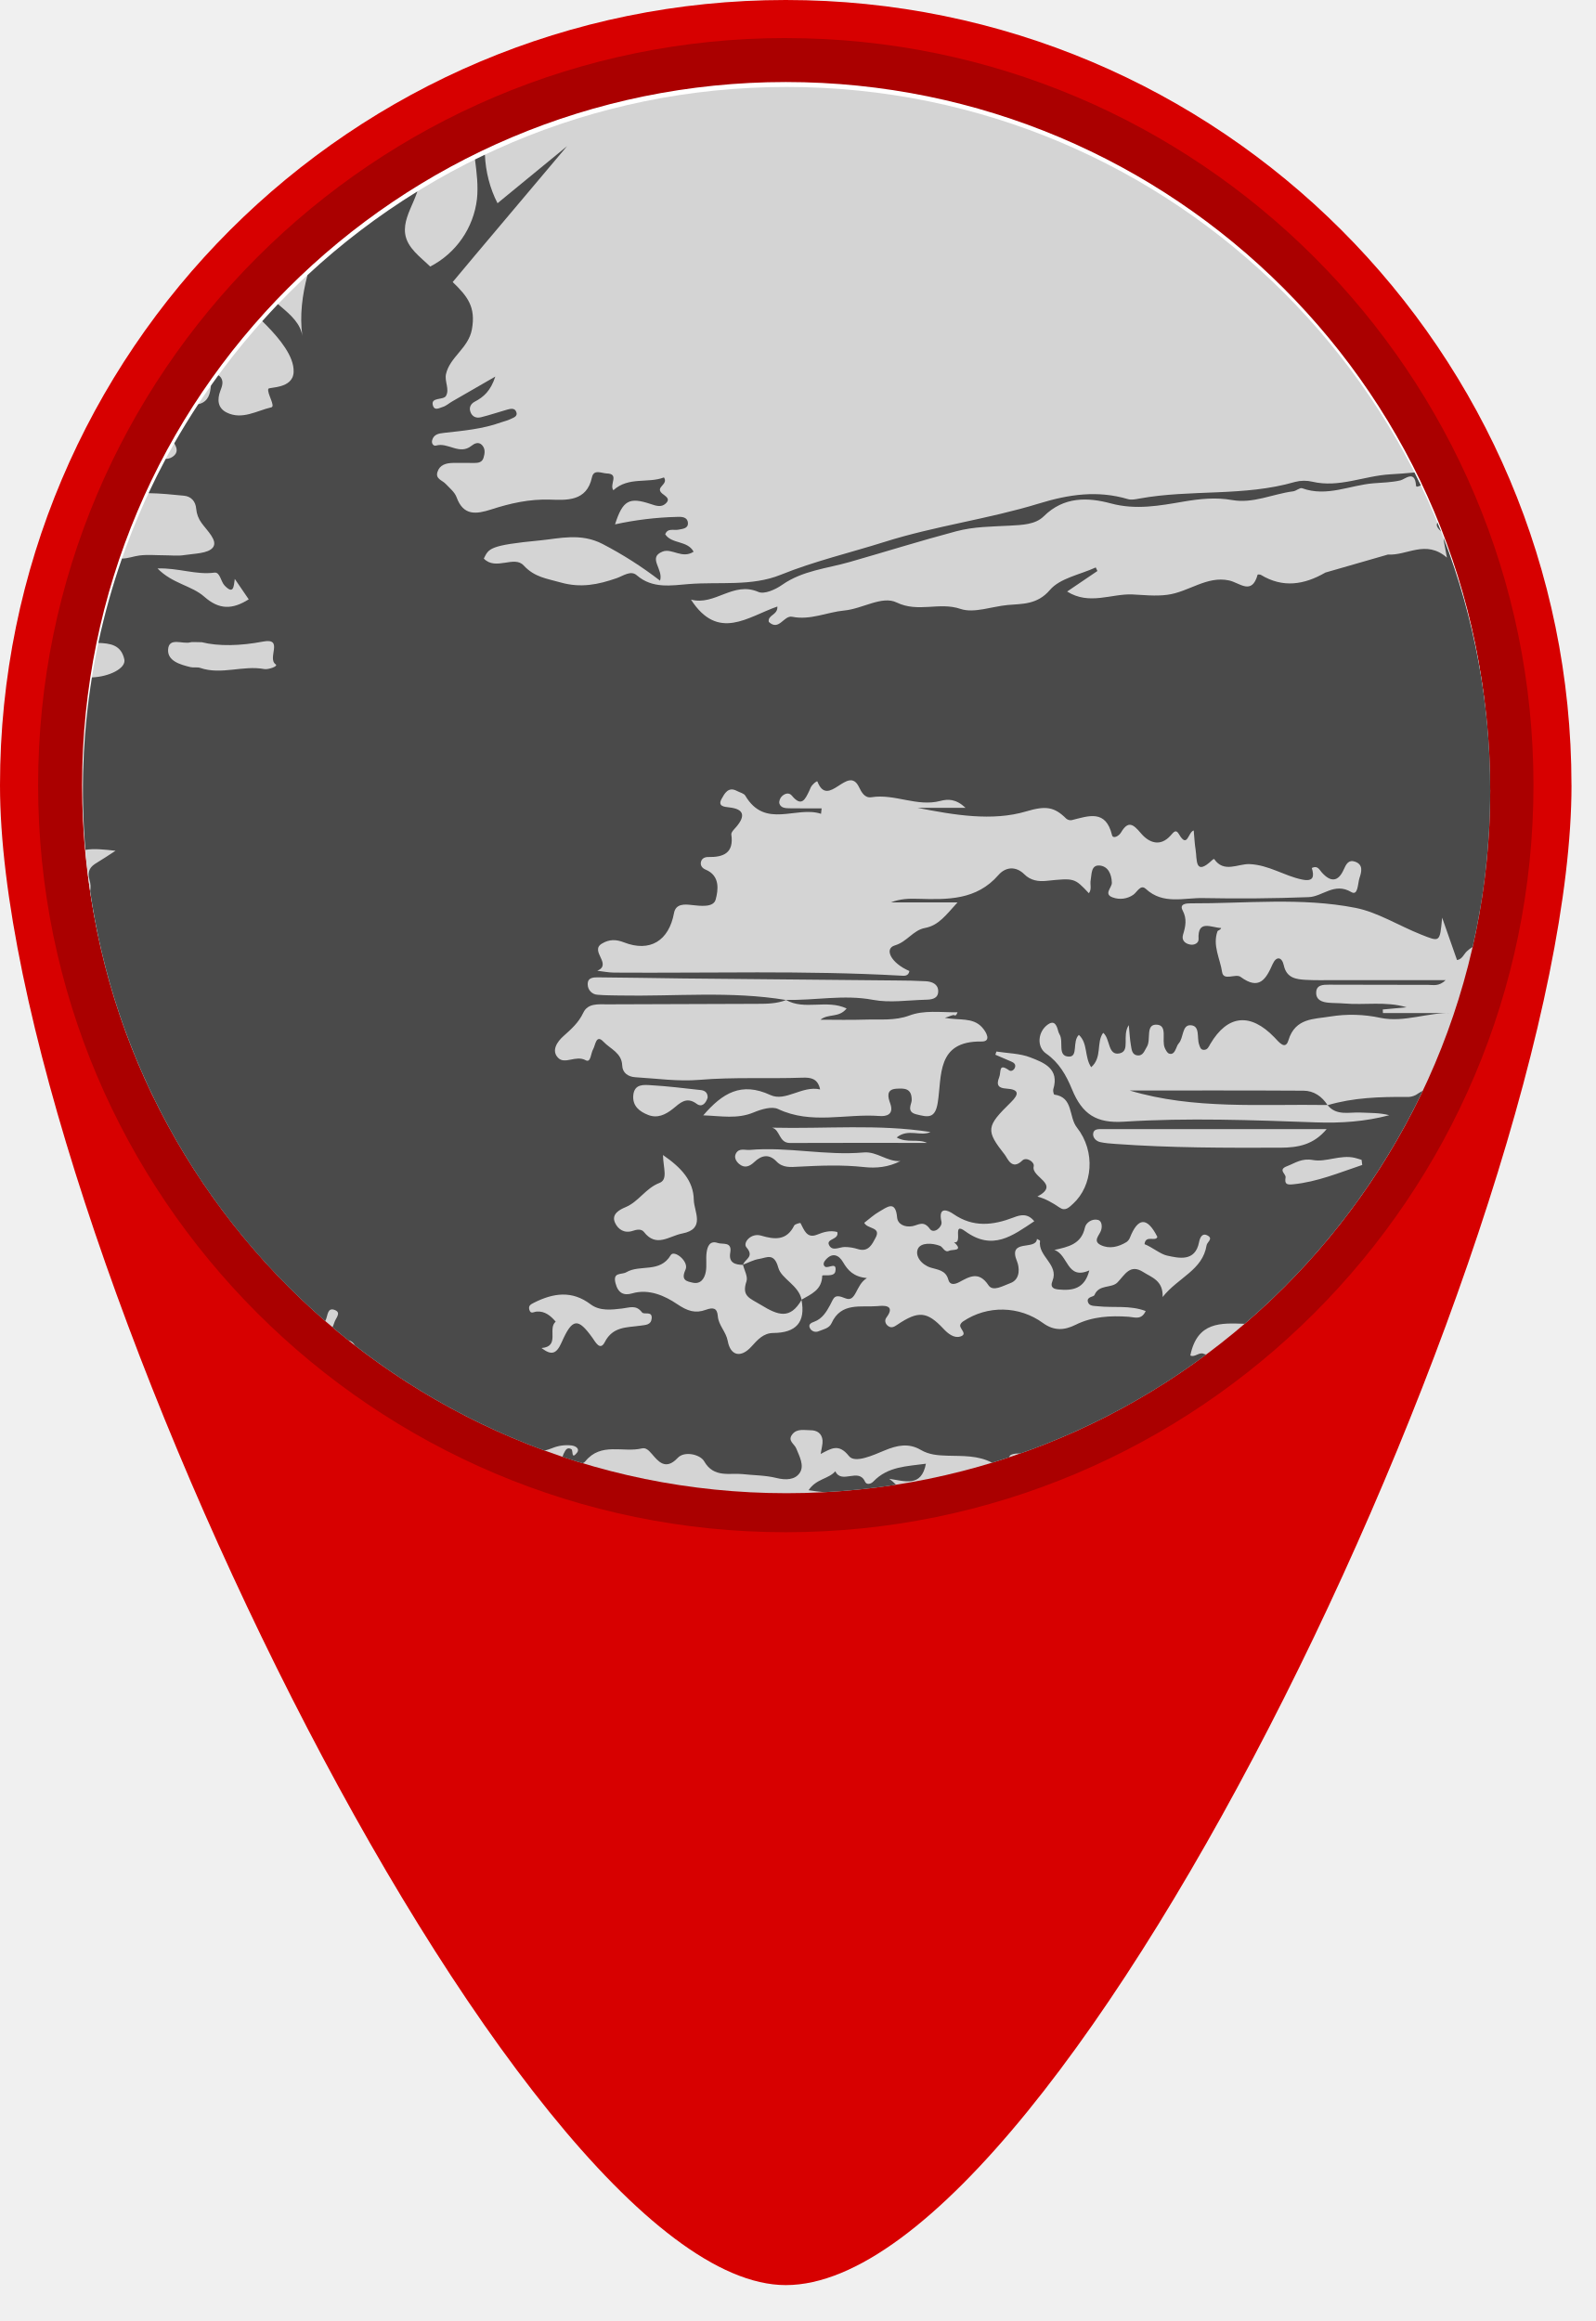
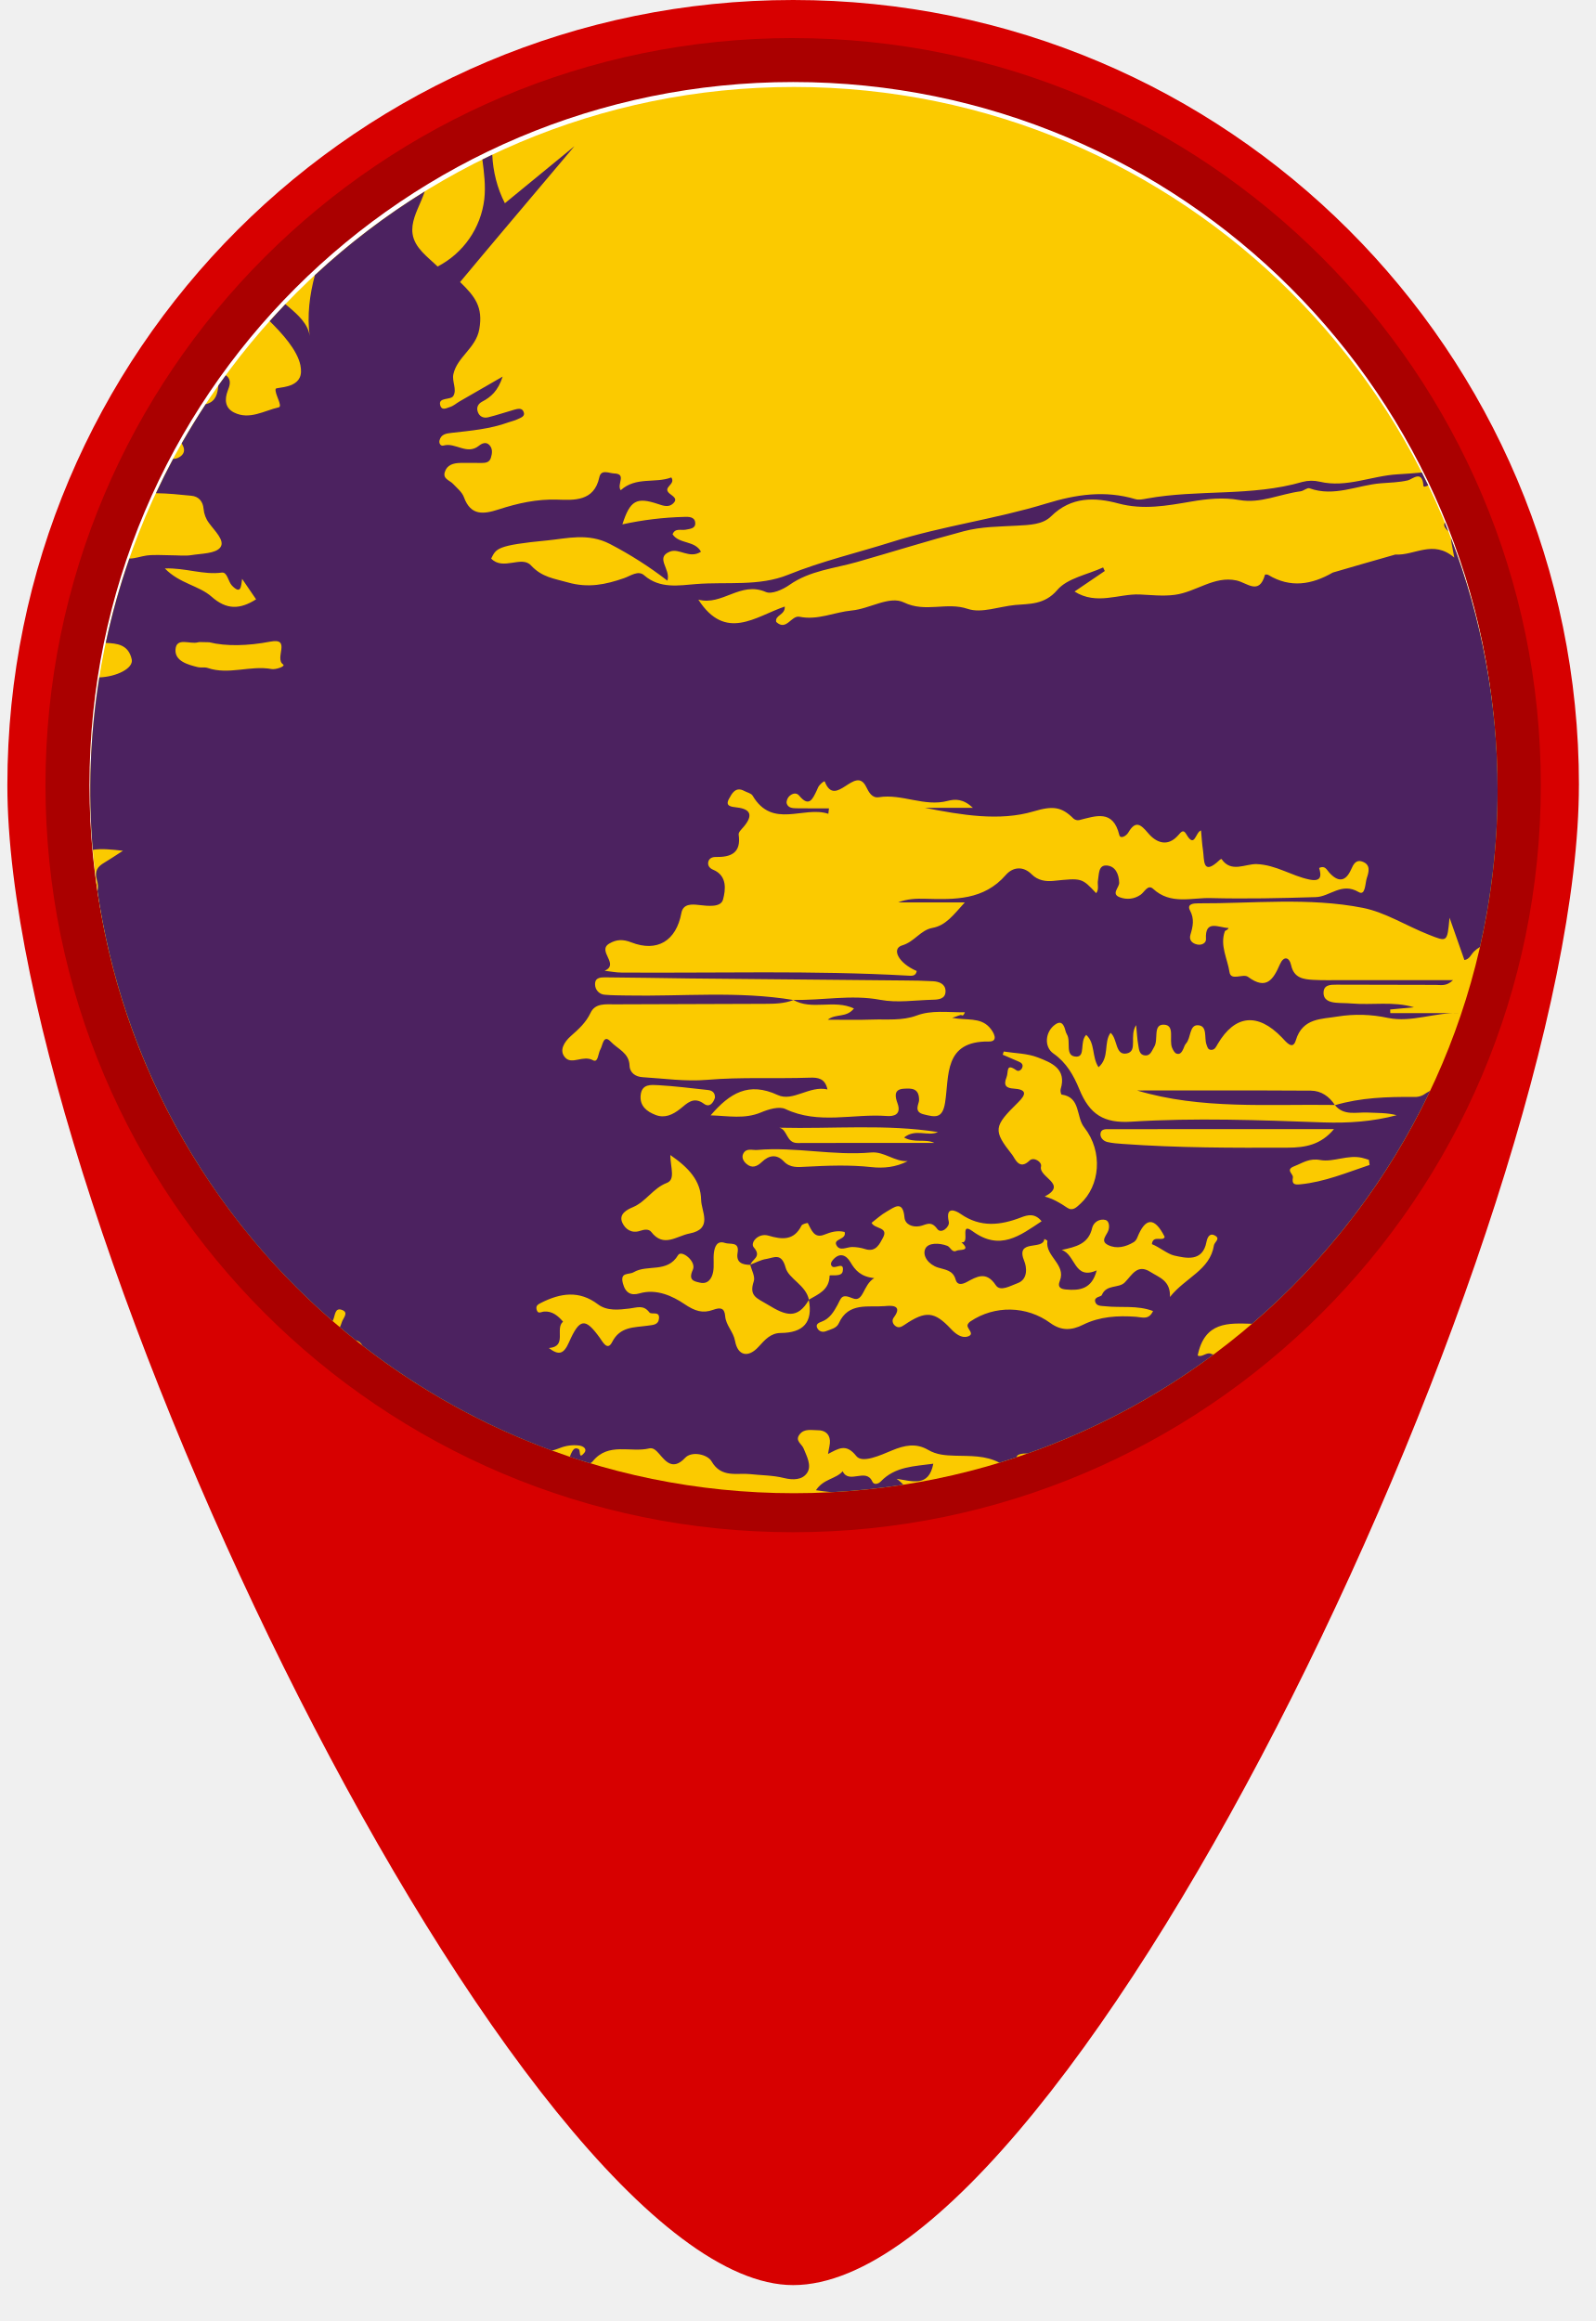
<svg xmlns="http://www.w3.org/2000/svg" width="44" height="64" fill="none">
-   <path d="M43.331 21.65c0 11.957-13.904 41.36-21.665 41.36C14.228 63.01 0 33.607 0 21.65S9.7 0 21.666 0C33.63 0 43.33 9.693 43.33 21.65z" fill="#D70000" />
-   <path d="M21.667 41.643c-11.033 0-20.009-8.968-20.009-19.994 0-11.024 8.976-19.993 20.009-19.993s20.008 8.969 20.008 19.994S32.7 41.642 21.667 41.642z" fill="#fff" />
-   <path d="M21.666 2.262c10.716 0 19.402 8.68 19.402 19.388 0 10.707-8.686 19.388-19.402 19.388-10.715 0-19.402-8.68-19.402-19.388 0-10.708 8.687-19.388 19.402-19.388zm0-1.213c-11.367 0-20.615 9.242-20.615 20.6 0 11.36 9.248 20.601 20.615 20.601 11.368 0 20.616-9.241 20.616-20.6 0-11.36-9.248-20.6-20.616-20.6z" fill="#A00" />
-   <path d="M41.09 21.786c0 10.708-8.687 19.388-19.403 19.388-10.715 0-19.402-8.68-19.402-19.388 0-10.707 8.687-19.388 19.402-19.388 10.716 0 19.402 8.68 19.402 19.388z" fill="#D4D4D4" />
-   <path d="M8.082 10.084c-.084-.431-.513-.896-.85-1.228.142-.159.286-.316.433-.47l.097.083c.256.216.53.464.574.797-.076-.57-.002-1.13.142-1.679a19.478 19.478 0 013.031-2.308c-.032.09-.067.18-.105.268-.123.29-.277.59-.232.903.057.391.426.641.69.9a2.409 2.409 0 001.289-1.861c.039-.363-.007-.726-.054-1.09.09-.045.182-.09.273-.133.021.464.135.924.348 1.338l1.917-1.573-1.938 2.299c-.406.481-.812.963-1.215 1.447.413.399.64.688.53 1.304-.094.521-.61.762-.715 1.236-.044.202.105.419 0 .6-.072.123-.424.027-.362.257.043.163.18.075.265.05.097-.027.179-.104.27-.156.365-.212.731-.422 1.187-.684-.13.398-.323.564-.567.692-.1.052-.161.148-.123.269.045.145.162.194.296.16.243-.06.48-.141.722-.21.085-.023.195-.05.242.045.07.143-.07.175-.158.219-.08.04-.17.057-.253.087-.508.185-1.04.23-1.57.29-.152.016-.29.04-.332.21-.019.08.034.162.112.14.326-.096.644.27.972.008.081-.065.196-.122.29-.024.098.1.082.231.044.354-.039.128-.147.142-.258.142-.196 0-.391-.006-.587-.001-.188.005-.367.05-.427.256-.055.187.136.222.227.32.11.116.25.228.302.37.188.52.545.468.957.336.526-.17 1.05-.289 1.623-.27.444.013 1.009.058 1.152-.612.05-.236.263-.116.408-.11.361.011.064.301.183.463.42-.382.952-.183 1.395-.353.134.198-.253.262-.053.44.088.078.252.143.096.284-.118.107-.265.058-.406.01-.597-.2-.772-.105-.986.56a9.013 9.013 0 011.709-.206c.122-.005.283-.004.3.156.017.167-.14.172-.264.197-.125.025-.294-.054-.361.127.183.275.611.164.783.48-.319.208-.6-.106-.857-.003-.422.168.033.482-.069.801A10.538 10.538 0 0016.615 15c-.602-.313-1.196-.15-1.711-.1-1.432.136-1.424.228-1.564.502.329.342.836-.094 1.097.188.305.33.633.36 1.017.47.566.16 1.043.058 1.548-.117.182-.063.39-.226.556-.08.436.38.964.278 1.432.242.847-.067 1.733.069 2.537-.256.932-.377 1.908-.605 2.859-.905 1.39-.44 2.86-.63 4.255-1.058.839-.258 1.623-.37 2.46-.123.096.029.213.003.318-.016 1.417-.258 2.885-.05 4.288-.458a.984.984 0 01.48-.006c.736.174 1.428-.164 2.15-.204.219-.012.44-.03.664-.05.06.118.119.235.176.354-.071.035-.13.056-.133.007-.029-.447-.308-.172-.43-.144-.248.057-.49.06-.738.08-.656.051-1.29.385-1.972.137-.064-.023-.162.074-.248.085-.564.072-1.1.344-1.686.24-.448-.079-.883-.034-1.33.042-.662.113-1.316.238-2.008.052-.638-.172-1.298-.194-1.852.354-.235.232-.597.239-.949.259-.485.027-.968.023-1.466.155-.986.262-1.959.567-2.938.847-.628.18-1.302.235-1.866.633-.18.127-.486.263-.648.193-.702-.305-1.197.388-1.861.21.75 1.164 1.573.469 2.382.192.017.238-.276.23-.236.424.284.265.413-.19.645-.142.503.101.961-.128 1.438-.173.5-.047 1.04-.415 1.44-.222.597.29 1.175-.022 1.762.178.372.127.867-.068 1.307-.108.374-.035.806 0 1.156-.411.28-.33.834-.425 1.267-.624l.046.098-.835.566c.61.384 1.214.058 1.792.08.298.013.639.055.972.01.588-.077 1.083-.527 1.699-.396.295.062.629.422.79-.16 0-.005.066-.007.09.007.608.369 1.197.272 1.778-.064.012-.006 1.718-.497 1.726-.497.528.034 1.043-.42 1.625.085-.043-.254-.083-.403-.093-.542a19.324 19.324 0 011.286 6.953c0 1.487-.168 2.935-.485 4.326a.828.828 0 00-.157.117c-.089.082-.127.222-.273.242l-.41-1.168c-.064.69-.058.673-.58.466-.608-.241-1.198-.616-1.807-.736-1.496-.295-3.033-.118-4.553-.125-.115 0-.312.014-.215.196.125.236.08.44.011.668-.043.144.04.24.187.271.128.028.247-.044.241-.148-.03-.552.346-.317.622-.307-.013.056-.09.063-.101.092-.14.391.073.753.128 1.124.038.254.376.032.51.132.511.377.698.068.883-.352.1-.226.256-.204.308.033.076.35.335.386.609.401.267.015.536.007.805.007h3.05c-.19.181-.341.131-.477.131-.913.002-1.826-.006-2.74-.005-.158 0-.355-.002-.354.226 0 .2.168.256.34.271.142.013.286.009.428.021.573.05 1.154-.066 1.724.105l-.656.061.005.099h1.908c-.667-.026-1.315.268-1.975.132a3.75 3.75 0 00-1.389-.037c-.433.075-.962.031-1.15.654-.086.289-.27.04-.387-.08-.664-.687-1.29-.623-1.766.18-.045.078-.077.169-.184.165-.09-.003-.103-.084-.127-.152-.066-.188.036-.518-.238-.527-.236-.008-.184.348-.325.503-.035.039-.051.094-.073.143-.037.086-.088.174-.192.136-.052-.019-.093-.1-.119-.16-.09-.216.087-.62-.218-.637-.324-.018-.15.41-.275.61-.066.105-.102.252-.254.238-.16-.014-.166-.17-.187-.288-.028-.16-.035-.324-.057-.548-.197.293.053.713-.254.779-.33.071-.253-.405-.452-.567-.198.269-.018.675-.331.949-.191-.288-.086-.66-.34-.892-.188.185-.012.603-.271.599-.334-.005-.138-.415-.262-.614-.037-.06-.043-.136-.072-.202-.053-.121-.123-.157-.248-.07-.276.193-.32.613-.05.802.358.249.555.599.713.983.286.7.68.943 1.43.896 1.769-.112 3.536-.044 5.305.019.676.024 1.35-.021 2.014-.198-.267-.07-.532-.06-.795-.073-.31-.016-.656.099-.905-.203.71-.211 1.44-.232 2.173-.228a.48.48 0 00.26-.054c.063-.043.127-.082.191-.116a19.459 19.459 0 01-4.911 6.426c-.646-.021-1.306-.07-1.498.872.112.069.252-.108.374-.042a.17.17 0 00.067.015 19.355 19.355 0 01-5.126 2.73c-.14-.004-.317.023-.303.102v.001a19 19 0 01-.478.153c-.387-.207-.812-.182-1.22-.194-.27-.008-.512-.023-.747-.16-.333-.195-.649-.13-.997.015-.314.13-.817.364-.982.156-.285-.36-.491-.208-.781-.059.025-.167.06-.273.052-.374-.017-.191-.152-.282-.332-.28-.174 0-.373-.053-.502.113-.14.178.057.259.109.389.08.203.234.472.095.675-.132.195-.387.202-.638.14-.307-.077-.633-.073-.943-.108-.342-.038-.785.115-1.052-.351-.11-.194-.548-.293-.73-.096-.341.366-.549.079-.71-.105-.094-.109-.17-.182-.279-.156-.516.124-1.125-.181-1.56.357a.202.202 0 01-.069.052 18.954 18.954 0 01-.56-.177.716.716 0 01.072-.16c.037-.065.092-.1.174-.05.055.033-.013.302.153.099.086-.105-.025-.188-.152-.203a1.076 1.076 0 00-.527.073 1.67 1.67 0 01-.212.069 19.354 19.354 0 01-5.23-2.9.286.286 0 00-.183-.143 19.682 19.682 0 01-.436-.358.952.952 0 00.05-.128c.033-.124.214-.277.002-.352-.195-.068-.181.162-.239.28a.333.333 0 00-.013.03 19.352 19.352 0 01-6.482-11.853.625.625 0 00-.019-.314c-.067-.253.023-.366.21-.476.146-.086.287-.183.509-.326-.308-.034-.58-.065-.83-.026a19.503 19.503 0 01.179-4.754c.475-.017.948-.252.893-.498-.09-.409-.4-.44-.716-.453.17-.795.388-1.572.652-2.327.152.004.326-.065.482-.084.228-.028.463-.005.694-.005.179 0 .361.023.535-.005.28-.045.666-.04.797-.213.14-.185-.16-.46-.312-.67a.763.763 0 01-.15-.394c-.017-.208-.141-.342-.336-.361-.325-.032-.652-.066-.977-.07.15-.32.307-.635.473-.945a.344.344 0 00.246-.106c.097-.108.049-.219-.01-.324.21-.367.43-.726.661-1.077l.044-.013c.24-.075.284-.284.306-.501.067-.096.136-.19.205-.285a.233.233 0 01.068.062c.081.116.032.244-.012.36-.095.247-.077.48.17.604.427.215.838-.053 1.233-.142.123-.028-.122-.383-.083-.509.017-.056.676.004.698-.461a.748.748 0 00-.014-.177zm16.624 30.857a19.46 19.46 0 01-1.977.205 7.645 7.645 0 01-.434-.054c.21-.319.553-.308.737-.523.174.37.642-.108.818.285.047.105.174.059.23-.001.4-.421.93-.419 1.45-.492-.125.66-.582.477-1.012.416.07.049.131.104.188.163zM39.634 14.41l.101.247c-.068-.076-.158-.147-.1-.247zM20.49 34.878c-.223-.002-.403-.058-.355-.336.056-.316-.21-.221-.345-.268-.222-.076-.285.1-.307.264-.024.174.01.358-.022.53-.034.185-.14.352-.364.3-.163-.037-.33-.064-.196-.356.106-.227-.314-.56-.407-.403-.296.502-.844.249-1.225.472-.132.077-.38-.015-.297.303.07.274.227.348.46.28.47-.138.922.082 1.23.29.298.202.511.268.8.163.205-.074.313-.05.33.174.02.256.226.427.274.686.075.41.362.473.648.159.175-.192.333-.378.609-.38.62-.004.897-.29.776-.917.264-.154.564-.267.572-.66 0-.044.331.049.362-.12.053-.29-.202-.065-.287-.134-.069-.057-.026-.134.021-.188.19-.215.367-.125.478.066.133.226.287.402.658.44-.317.187-.29.683-.596.556-.317-.133-.312-.008-.419.187-.097.18-.214.377-.434.458-.087.031-.18.073-.118.186a.184.184 0 00.235.078c.13-.053.292-.079.356-.22.265-.589.812-.434 1.273-.473.112-.01.524-.06.238.32-.055.075-.028.179.06.236.09.058.164.01.242-.042.583-.393.823-.37 1.276.113.126.135.29.264.461.212.208-.063 0-.198-.003-.302-.001-.038.043-.09.08-.114a1.918 1.918 0 012.206.045c.305.22.587.202.9.046.462-.229.96-.255 1.46-.22.174.013.351.097.47-.158-.437-.166-.886-.084-1.319-.132-.105-.012-.24.002-.274-.12-.042-.145.16-.137.18-.187.124-.306.469-.18.635-.35.202-.208.344-.52.707-.288.238.152.556.235.538.69.435-.546 1.103-.738 1.212-1.426.014-.087.178-.175.043-.26-.161-.101-.226.046-.25.172-.107.56-.576.438-.883.372-.185-.04-.408-.232-.621-.315.029-.267.309-.057.354-.201-.289-.57-.539-.524-.754.015a.27.27 0 01-.096.127c-.224.137-.478.199-.714.082-.225-.112-.033-.267.013-.407.034-.106.02-.256-.083-.284-.162-.044-.334.071-.364.212-.099.457-.457.53-.843.616.387.122.338.842.965.563-.13.517-.47.562-.845.527-.123-.012-.25-.044-.17-.241.18-.45-.41-.675-.344-1.1.003-.013-.055-.035-.085-.053-.025.333-.819-.025-.548.623.054.13.116.488-.192.598-.195.07-.474.242-.597.056-.264-.4-.528-.236-.803-.088-.141.076-.265.08-.303-.063-.072-.271-.299-.275-.492-.337-.26-.085-.433-.325-.348-.516.079-.177.395-.166.61-.082.086.034.128.2.256.133.075-.04.413.023.132-.232.256.044-.068-.579.305-.306.758.553 1.304.126 1.906-.274-.185-.227-.382-.177-.566-.106-.571.22-1.119.284-1.665-.094-.147-.103-.428-.225-.328.215.031.14-.21.35-.321.195-.175-.242-.315-.104-.482-.074-.206.037-.403-.051-.42-.24-.043-.494-.286-.278-.493-.161-.149.084-.277.205-.413.308.083.177.476.11.313.411-.091.17-.193.406-.485.315a1.23 1.23 0 00-.365-.059c-.152.001-.346.131-.435-.056-.085-.177.288-.141.228-.358-.198-.05-.371-.002-.56.075-.282.113-.355-.136-.455-.322-.004-.007-.151.026-.173.07-.208.42-.538.388-.91.278-.286-.085-.514.2-.407.322.237.272-.063.33-.091.484zm1.187-7.303c-.256.1-.525.105-.794.105-1.378.005-2.756.007-4.134.014-.248 0-.54-.038-.667.233-.128.272-.331.452-.546.643-.173.154-.342.401-.146.6.186.19.487-.083.758.065.146.08.14-.192.207-.305.064-.109.078-.426.288-.202.183.195.5.303.513.65.007.211.169.314.364.326.589.035 1.183.122 1.765.072.95-.08 1.896-.026 2.843-.06.218-.007.42.015.485.324-.496-.113-.953.348-1.37.155-.803-.372-1.32-.057-1.852.56.495.017.937.108 1.388-.08.207-.086.502-.177.676-.094.914.433 1.865.122 2.793.192.19.015.41-.035.297-.35-.055-.155-.126-.384.168-.402.215-.014.433-.023.425.323-.002.096-.154.312.124.382.319.08.522.131.594-.319.119-.738-.045-1.706 1.207-1.688.282.004.134-.263.013-.394-.256-.279-.626-.183-1.024-.259.143-.042.23-.095.264-.071.05.035.085-.082.086-.082-.49.004-.918-.065-1.33.09-.4.149-.814.098-1.223.112-.409.014-.819.003-1.228.003.224-.177.51-.043.723-.31-.552-.259-1.164.061-1.677-.238.8.023 1.594-.153 2.404 0 .465.088.963.009 1.446-.003.163-.003.355-.022.352-.239-.002-.194-.171-.261-.342-.271a15.419 15.419 0 00-.805-.021c-1.966-.02-3.933-.036-5.9-.056-.769-.008-1.537-.026-2.305-.03-.132 0-.32-.013-.312.199a.286.286 0 00.276.281c.196.017.393.016.59.02 1.535.03 3.076-.13 4.606.125zm11.237-4.676c-.157.046-.17.511-.406.104-.085-.145-.14-.066-.228.033-.288.324-.599.204-.822-.06-.21-.247-.348-.361-.549-.02-.059.1-.22.185-.248.07-.173-.715-.648-.526-1.112-.411a.188.188 0 01-.15-.042c-.328-.327-.567-.36-1.102-.2-.938.28-1.99.1-2.994-.097h1.321c-.269-.254-.491-.245-.696-.191-.645.169-1.256-.204-1.898-.102-.189.03-.277-.14-.348-.286-.303-.619-.847.614-1.143-.146-.012-.032-.14.076-.182.157-.016.032-.028.066-.043.098-.11.226-.208.464-.48.133-.083-.1-.205-.056-.283.026-.043.045-.077.135-.061.19.035.12.158.131.264.133.3.005.6.002.901.002l-.017.15c-.683-.227-1.54.429-2.088-.5-.039-.066-.152-.087-.23-.13-.241-.13-.343.075-.421.214-.116.207.057.222.212.24.413.046.44.24.194.532-.057.066-.149.151-.14.216.073.508-.212.627-.634.62-.094-.002-.182.035-.204.137-.023.102.044.176.129.21.407.169.346.57.277.825-.06.224-.412.179-.671.15-.176-.02-.428-.042-.477.22-.141.769-.665 1.091-1.381.811-.219-.085-.401-.088-.606.033-.35.207.294.567-.128.75.155.018.31.05.465.051 2.63.018 5.26-.063 7.89.083.097.006.223.027.25-.127-.51-.218-.704-.618-.401-.706.339-.1.502-.42.832-.481.373-.07.572-.35.895-.704h-1.837c.252-.102.5-.108.75-.1.81.023 1.61.042 2.218-.658.19-.218.474-.255.714-.016.17.17.387.201.597.18.781-.079.78-.087 1.18.34.087-.112.027-.242.05-.359.03-.163.006-.425.246-.405.233.02.33.234.338.474.004.138-.237.313.024.406a.62.62 0 00.567-.073c.108-.075.2-.297.345-.163.48.445 1.057.24 1.59.254a50.33 50.33 0 002.896-.026c.39-.012.71-.418 1.18-.14.19.113.176-.238.226-.387.055-.166.113-.37-.125-.452-.178-.062-.246.075-.309.217-.155.348-.363.353-.607.079-.065-.073-.113-.199-.274-.121.07.23.054.386-.271.318-.493-.102-.914-.403-1.449-.425-.313-.012-.707.254-.973-.142a.125.125 0 00-.045.024c-.494.471-.422-.01-.466-.28-.026-.158-.032-.319-.052-.53zm-5.44 6.096l-.029.088.437.188c.07.03.13.072.106.156-.022.076-.103.13-.165.086-.3-.211-.213.043-.272.191-.094.231-.006.3.196.313.36.023.355.153.126.378-.681.667-.701.77-.165 1.45.074.094.19.439.48.155.109-.107.345.037.314.164-.074.303.75.483.103.83.225.06.422.175.614.306.156.106.259-.008.369-.108.536-.49.633-1.433.104-2.104-.23-.291-.09-.834-.621-.905-.017-.003-.042-.104-.029-.148.175-.568-.259-.733-.63-.877-.29-.113-.624-.113-.939-.163zm9.106 2.14h-6.182c-.102 0-.244-.014-.257.127-.01.11.081.204.192.23.138.031.282.041.424.051 1.516.11 3.033.109 4.551.104.484-.002.911-.08 1.272-.513zm-18.3.714c.008.36.145.677-.098.77-.38.146-.57.515-.934.668-.15.063-.405.186-.288.434.083.178.255.297.49.218.101-.035.234-.06.305.031.341.442.696.112 1.055.043.655-.125.324-.608.32-.928-.009-.525-.34-.885-.85-1.236zm-3.348 5.323c.27.205.408.173.554-.158.297-.675.451-.678.849-.125.08.111.21.372.34.12.222-.438.613-.401.977-.454.152-.022.301-.017.317-.203.017-.214-.21-.09-.267-.164-.165-.217-.334-.131-.552-.106-.28.032-.609.077-.866-.117-.516-.39-1.03-.31-1.56-.044-.09.046-.158.08-.13.189.036.137.117.063.203.056.225-.019.387.115.525.278-.232.19.128.686-.39.727zM5.565 17.709c-.207 0-.264-.013-.314.002-.214.062-.593-.153-.616.199-.02.318.336.417.62.486.085.02.184-.007.265.021.585.2 1.178-.078 1.767.032.106.02.394-.075.314-.13-.245-.17.236-.74-.349-.628-.617.119-1.226.134-1.687.018zm15.721 13.386c.23.056.185.423.498.422 1.259-.006 2.517-.002 3.776-.002-.252-.123-.546.013-.836-.15.32-.258.652-.018.933-.15-1.44-.226-2.89-.084-4.37-.12zm3.539.921c-.365.022-.645-.27-1.01-.238-1.049.094-2.09-.161-3.138-.07-.137.012-.299-.062-.385.098-.058.106.001.213.084.286.155.134.297.07.425-.052.199-.19.408-.225.608-.015.174.183.393.157.601.146.605-.032 1.207-.056 1.813.01.334.037.675.005 1.002-.165zM6.474 15.962c-.03.214-.032.441-.28.185-.109-.113-.126-.379-.283-.357-.506.068-.992-.134-1.568-.116.408.421.94.47 1.29.78.413.366.78.354 1.225.072l-.385-.564zm13.038 14.305c.004-.143-.081-.199-.197-.21-.455-.05-.91-.107-1.366-.133-.198-.012-.454-.041-.487.272-.03.303.173.455.41.548.254.1.476-.005.684-.171.186-.148.363-.35.652-.137.15.112.258-.021.304-.169zm18.049 1.856l-.018-.141c-.063-.019-.126-.04-.19-.056-.393-.091-.791.125-1.144.062-.32-.058-.486.078-.722.169-.262.1-.024.21-.04.31-.032.188.038.206.202.19.674-.066 1.285-.325 1.912-.534zm-.956-1.649c-.154-.242-.381-.397-.66-.399-1.616-.01-3.231-.005-4.796-.005 1.762.53 3.617.37 5.46.4l-.004.005zM21.46 34.956c-.115-.425-.321-.275-.532-.241-.152.023-.295.103-.442.158.036.154.14.33.097.457-.141.419.09.464.398.652.48.294.805.406 1.122-.14-.079-.406-.559-.577-.643-.887z" fill="#4A4A4A" />
+   <path d="M43.535 21.65c0 11.957-13.905 41.36-21.666 41.36C14.43 63.01.203 33.608.203 21.65S9.903 0 21.87 0c11.966 0 21.666 9.693 21.666 21.65z" fill="#D70000" />
+   <path d="M21.87 41.644c-11.033 0-20.009-8.97-20.009-19.994 0-11.025 8.976-19.994 20.009-19.994s20.008 8.969 20.008 19.994-8.975 19.994-20.008 19.994z" fill="#fff" />
+   <path d="M21.87 2.262c10.715 0 19.402 8.68 19.402 19.388 0 10.707-8.687 19.388-19.402 19.388-10.716 0-19.403-8.68-19.403-19.388 0-10.708 8.687-19.388 19.402-19.388zm0-1.213c-11.368 0-20.616 9.242-20.616 20.6 0 11.36 9.248 20.601 20.615 20.601 11.368 0 20.616-9.241 20.616-20.6 0-11.36-9.248-20.6-20.616-20.6z" fill="#A00" />
+   <path d="M41.293 21.786c0 10.708-8.687 19.388-19.402 19.388-10.716 0-19.403-8.68-19.403-19.388 0-10.707 8.687-19.388 19.403-19.388 10.715 0 19.402 8.68 19.402 19.388z" fill="#FBCA00" />
+   <path d="M8.286 10.084c-.084-.431-.513-.896-.85-1.229.142-.158.286-.315.433-.468l.096.081c.256.217.53.465.574.797-.075-.57-.002-1.13.143-1.678a19.49 19.49 0 013.03-2.308 4.76 4.76 0 01-.104.268c-.124.29-.277.59-.232.902.056.392.426.642.69.9a2.409 2.409 0 001.288-1.86c.04-.363-.006-.726-.054-1.09.091-.045.182-.09.273-.133.021.464.136.924.348 1.338l1.918-1.573-1.94 2.299c-.405.481-.811.963-1.213 1.447.412.399.639.688.529 1.304-.093.52-.61.762-.714 1.236-.045.202.105.419-.001.6-.072.123-.424.027-.362.257.044.162.18.075.265.05.097-.027.18-.104.27-.156.365-.212.732-.422 1.187-.684-.13.398-.323.564-.567.692-.1.052-.161.148-.123.269.045.145.163.194.297.16.242-.06.48-.141.72-.21.087-.023.196-.05.243.045.07.143-.07.175-.158.219-.08.04-.17.057-.253.087-.507.185-1.04.23-1.57.29-.151.016-.29.04-.331.21-.02.08.034.162.11.14.327-.096.645.27.974.008.08-.065.195-.122.29-.024.097.1.081.231.043.354-.039.128-.146.142-.258.142-.195 0-.391-.006-.586-.001-.189.005-.367.05-.428.256-.055.187.136.222.228.32.109.116.25.228.301.369.188.52.545.47.957.337.526-.17 1.05-.289 1.623-.27.444.013 1.009.058 1.152-.612.05-.236.263-.116.409-.11.36.011.063.301.182.463.42-.382.952-.183 1.395-.353.134.198-.253.263-.053.44.088.078.252.143.096.284-.117.107-.265.058-.406.01-.597-.2-.772-.105-.986.56a9.019 9.019 0 011.708-.206c.123-.005.284-.003.3.156.018.167-.139.172-.263.197-.125.025-.293-.054-.361.127.183.275.612.164.783.48-.319.208-.6-.106-.856-.003-.423.169.032.482-.07.801A10.548 10.548 0 0016.818 15c-.602-.313-1.196-.15-1.711-.1-1.432.137-1.423.229-1.564.502.33.342.836-.093 1.097.188.306.33.633.36 1.017.47.566.16 1.043.058 1.548-.117.183-.063.39-.226.556-.08.436.381.965.278 1.433.242.847-.067 1.733.069 2.536-.256.932-.377 1.908-.605 2.86-.905 1.39-.44 2.859-.63 4.254-1.058.839-.257 1.623-.37 2.46-.123.097.029.214.004.318-.016 1.418-.258 2.885-.05 4.288-.458a.984.984 0 01.48-.006c.737.174 1.429-.164 2.15-.204.22-.012.44-.03.664-.05.06.118.119.236.176.354-.07.035-.13.056-.133.008-.029-.447-.308-.173-.43-.145-.247.057-.49.06-.738.08-.656.051-1.29.385-1.972.138-.063-.023-.162.073-.248.084-.563.072-1.1.344-1.686.24-.448-.079-.883-.034-1.33.043-.662.112-1.316.237-2.008.051-.638-.172-1.298-.194-1.852.354-.234.232-.597.239-.949.259-.485.028-.967.023-1.466.155-.986.262-1.958.567-2.938.847-.628.18-1.301.235-1.865.633-.18.127-.487.264-.648.194-.703-.306-1.198.387-1.862.21.75 1.163 1.573.468 2.383.191.016.238-.277.23-.236.424.284.265.412-.189.645-.142.502.102.96-.128 1.437-.173.5-.047 1.04-.415 1.44-.222.597.29 1.175-.022 1.762.178.373.127.868-.067 1.307-.108.374-.035.807 0 1.157-.411.28-.33.834-.425 1.266-.624l.046.098-.834.566c.61.384 1.214.059 1.791.081.299.012.639.054.973.01.588-.078 1.082-.528 1.698-.397.295.062.629.422.79-.159.001-.006.066-.008.09.007.608.368 1.197.27 1.779-.065.01-.006 1.718-.497 1.725-.497.528.034 1.043-.42 1.625.085-.043-.254-.083-.403-.093-.542a19.325 19.325 0 011.287 6.953c0 1.487-.168 2.935-.486 4.326a.81.81 0 00-.156.117c-.09.082-.128.222-.273.242l-.41-1.167c-.065.688-.058.672-.581.465-.608-.24-1.197-.616-1.807-.736-1.495-.295-3.032-.118-4.553-.125-.114 0-.311.015-.215.196.126.237.08.44.012.668-.044.144.04.24.186.271.128.028.248-.043.242-.148-.032-.552.346-.317.621-.307-.012.057-.09.063-.101.093-.14.39.073.752.129 1.124.037.253.375.031.51.13.51.378.698.07.882-.35.1-.227.256-.205.308.032.077.35.336.386.609.401.267.015.537.007.805.007h3.051c-.19.181-.342.131-.478.132-.913.001-1.826-.007-2.739-.006-.158 0-.356-.002-.355.226 0 .2.169.256.34.271.142.013.286.009.428.021.573.05 1.154-.066 1.725.105l-.656.061.004.1h1.908c-.667-.027-1.315.267-1.975.132a3.748 3.748 0 00-1.388-.038c-.433.075-.963.032-1.15.654-.087.29-.27.041-.388-.08-.664-.687-1.29-.623-1.765.181-.046.077-.077.168-.185.164-.09-.003-.103-.084-.127-.151-.066-.189.036-.518-.238-.528-.236-.008-.184.348-.325.504-.035.038-.051.094-.072.143-.038.085-.089.173-.192.135-.053-.019-.094-.099-.12-.16-.09-.216.087-.62-.218-.637-.324-.018-.15.41-.275.61-.065.105-.101.252-.254.238-.16-.014-.166-.17-.186-.288-.029-.16-.036-.324-.058-.548-.197.293.053.713-.254.78-.33.07-.253-.406-.452-.568-.198.27-.018.676-.331.949-.19-.288-.086-.66-.34-.892-.188.185-.012.603-.27.6-.335-.006-.139-.416-.263-.615-.037-.059-.043-.136-.072-.202-.053-.12-.123-.157-.248-.07-.276.193-.32.614-.05.802.358.249.555.6.713.984.286.7.68.942 1.43.895 1.769-.112 3.537-.044 5.305.02.677.023 1.351-.022 2.015-.199-.268-.07-.532-.06-.796-.073-.31-.016-.656.099-.905-.203.71-.211 1.44-.232 2.173-.228a.48.48 0 00.26-.054 2.15 2.15 0 01.192-.116 19.458 19.458 0 01-4.912 6.426c-.645-.02-1.306-.07-1.498.873.112.068.252-.109.374-.043.016.009.04.014.067.015a19.363 19.363 0 01-5.126 2.73c-.14-.004-.316.023-.303.102v.001a19.7 19.7 0 01-.478.153c-.387-.207-.811-.182-1.219-.194-.27-.008-.512-.023-.747-.16-.333-.195-.65-.13-.998.015-.313.13-.817.364-.982.156-.284-.36-.49-.207-.781-.059.025-.167.061-.273.052-.374-.017-.191-.152-.281-.332-.28-.173 0-.373-.053-.502.113-.139.178.057.259.109.39.08.203.234.471.095.675-.132.194-.386.201-.637.139-.308-.077-.633-.073-.944-.108-.342-.038-.784.116-1.052-.351-.11-.193-.547-.293-.73-.096-.34.366-.549.079-.709-.105-.095-.108-.172-.181-.28-.156-.515.124-1.125-.181-1.559.357a.2.2 0 01-.07.053 18.593 18.593 0 01-.56-.178.714.714 0 01.072-.16c.037-.064.092-.1.174-.05.055.033-.013.303.154.099.085-.104-.025-.188-.153-.202a1.076 1.076 0 00-.526.072 2.02 2.02 0 01-.212.07 19.368 19.368 0 01-5.23-2.9.288.288 0 00-.183-.144 19.176 19.176 0 01-.437-.358.934.934 0 00.05-.128c.033-.124.214-.277.002-.352-.194-.068-.181.162-.239.28a.333.333 0 00-.012.03 19.352 19.352 0 01-6.483-11.852.625.625 0 00-.019-.315c-.067-.253.023-.366.21-.476.147-.086.287-.183.51-.326-.309-.034-.581-.065-.831-.026a19.412 19.412 0 01.179-4.754c.476-.017.949-.252.894-.498-.091-.409-.4-.44-.716-.453.17-.795.387-1.572.651-2.327.152.004.327-.064.482-.084.228-.027.463-.005.695-.005.178 0 .36.023.535-.005.278-.045.665-.039.796-.213.14-.185-.16-.459-.311-.67a.76.76 0 01-.151-.394c-.017-.208-.14-.342-.335-.36-.326-.033-.653-.067-.978-.07.15-.32.307-.636.473-.946a.344.344 0 00.246-.106c.097-.108.05-.218-.009-.324.209-.367.43-.726.66-1.077l.044-.013c.24-.075.285-.284.306-.501.068-.096.136-.19.205-.284a.231.231 0 01.068.06c.081.117.032.245-.012.36-.095.249-.076.48.171.605.426.215.837-.053 1.232-.142.123-.028-.121-.382-.083-.509.017-.056.676.004.698-.461a.737.737 0 00-.014-.177zM24.909 40.94a19.48 19.48 0 01-1.978.206 7.604 7.604 0 01-.433-.054c.21-.319.554-.308.737-.523.174.37.642-.108.818.285.047.105.174.058.23-.001.4-.421.93-.419 1.451-.492-.126.66-.582.477-1.013.416.07.048.132.104.188.163zm14.929-26.53c.034.082.068.164.1.247-.068-.077-.157-.148-.1-.247zM20.693 34.878c-.223-.002-.404-.058-.355-.337.055-.315-.21-.22-.346-.267-.221-.076-.284.1-.307.264-.023.174.01.358-.021.53-.034.185-.141.352-.365.3-.163-.037-.33-.064-.195-.356.106-.228-.315-.56-.407-.403-.296.502-.845.248-1.225.471-.132.078-.38-.014-.298.304.071.274.228.348.46.28.47-.138.923.082 1.231.29.298.202.51.268.8.163.205-.074.312-.05.33.174.02.256.226.427.273.686.075.41.363.473.648.159.175-.192.333-.378.61-.38.62-.004.896-.29.775-.917.264-.154.565-.267.573-.66 0-.044.33.048.361-.12.054-.29-.202-.065-.286-.134-.07-.057-.027-.134.02-.188.19-.215.367-.125.479.065.132.226.287.403.658.441-.318.187-.29.683-.596.556-.317-.133-.312-.009-.419.187-.098.18-.215.377-.434.457-.087.032-.181.074-.118.187.047.085.145.113.234.077.13-.052.293-.078.356-.22.265-.588.813-.433 1.273-.472.112-.01.525-.06.238.32-.055.074-.028.179.06.236.09.058.164.01.243-.042.582-.393.822-.37 1.275.113.126.135.29.264.462.212.207-.064-.001-.198-.004-.303 0-.037.043-.089.08-.113a1.918 1.918 0 012.207.045c.305.22.587.202.9.046.461-.229.959-.256 1.46-.22.173.013.35.097.47-.158-.438-.166-.886-.084-1.319-.132-.106-.012-.24.002-.275-.12-.042-.145.16-.137.181-.187.124-.306.468-.18.634-.35.203-.208.345-.52.707-.289.239.153.557.236.538.69.435-.545 1.104-.737 1.213-1.425.014-.087.178-.175.042-.26-.161-.101-.225.046-.249.171-.107.561-.577.44-.884.373-.185-.04-.408-.232-.62-.316.028-.266.308-.056.353-.2-.288-.57-.538-.524-.754.015a.268.268 0 01-.095.127c-.224.136-.478.199-.714.082-.226-.112-.033-.267.012-.407.034-.106.02-.256-.083-.284a.303.303 0 00-.364.212c-.098.457-.457.53-.843.616.388.122.338.842.966.563-.131.517-.472.562-.845.527-.123-.012-.25-.044-.171-.241.18-.45-.41-.675-.343-1.1.002-.013-.055-.035-.085-.053-.025.333-.82-.025-.549.623.054.13.117.488-.191.598-.196.07-.474.242-.598.055-.264-.4-.528-.235-.802-.087-.142.076-.265.08-.304-.063-.072-.271-.298-.275-.491-.338-.26-.084-.434-.324-.348-.515.078-.177.395-.166.61-.082.086.034.128.2.255.133.075-.04.414.023.133-.232.256.044-.069-.579.305-.306.757.553 1.304.126 1.905-.274-.185-.227-.382-.177-.565-.106-.571.22-1.12.284-1.665-.094-.147-.103-.429-.225-.329.215.032.14-.21.35-.32.195-.176-.243-.315-.104-.483-.074-.206.037-.402-.051-.419-.24-.043-.494-.287-.278-.493-.161-.15.084-.278.205-.414.308.083.177.477.11.314.411-.092.17-.193.406-.486.315a1.223 1.223 0 00-.365-.059c-.152.001-.345.13-.435-.056-.085-.177.289-.141.229-.358-.198-.05-.372-.002-.561.074-.281.114-.355-.135-.455-.32-.004-.008-.151.025-.173.069-.208.42-.538.388-.91.278-.286-.085-.514.2-.407.322.237.271-.063.33-.09.484zm1.186-7.303c-.256.1-.525.104-.793.105-1.378.005-2.756.007-4.134.014-.249 0-.54-.039-.668.233s-.33.452-.546.643c-.173.154-.341.401-.146.6.186.19.488-.083.758.065.146.08.14-.192.207-.305.064-.11.079-.426.288-.202.183.195.5.303.513.65.007.21.17.314.365.325.588.036 1.183.123 1.765.073.948-.081 1.895-.027 2.842-.06.218-.007.42.015.485.324-.496-.113-.953.348-1.37.155-.802-.372-1.32-.057-1.851.56.495.016.936.108 1.387-.08.207-.087.502-.177.676-.094.914.433 1.865.122 2.794.192.19.015.41-.035.296-.35-.055-.155-.126-.384.169-.402.214-.014.433-.023.425.323-.003.096-.155.312.123.382.319.08.522.13.594-.319.119-.738-.045-1.706 1.208-1.688.281.004.134-.263.013-.394-.256-.279-.627-.183-1.025-.259.143-.042.231-.095.264-.071.05.035.085-.082.086-.082-.49.004-.918-.065-1.33.09-.4.148-.814.097-1.222.111-.41.015-.82.004-1.229.004.224-.177.51-.043.723-.31-.551-.259-1.164.061-1.676-.238.8.023 1.593-.153 2.403 0 .465.088.963.009 1.446-.003.163-.003.355-.022.352-.239-.002-.194-.171-.261-.342-.271a15.38 15.38 0 00-.804-.021c-1.967-.02-3.934-.036-5.901-.056-.768-.008-1.537-.026-2.305-.03-.132 0-.32-.013-.311.199a.286.286 0 00.275.281c.196.017.393.016.59.02 1.536.03 3.076-.13 4.606.125zm11.237-4.676c-.157.046-.17.511-.406.104-.084-.145-.14-.066-.227.033-.288.324-.6.204-.823-.06-.209-.247-.348-.362-.549-.02-.059.1-.22.185-.248.07-.173-.715-.647-.526-1.111-.411a.188.188 0 01-.151-.042c-.328-.327-.566-.36-1.101-.2-.94.279-1.991.1-2.995-.097h1.322c-.27-.254-.492-.245-.696-.192-.646.17-1.257-.203-1.898-.101-.19.03-.278-.14-.35-.286-.302-.619-.846.614-1.142-.146-.012-.032-.14.076-.182.157-.016.032-.028.066-.043.098-.11.226-.208.464-.48.133-.083-.1-.205-.056-.283.026-.042.045-.077.135-.061.189.035.122.158.132.265.134.3.005.6.002.9.002l-.017.15c-.683-.227-1.54.429-2.088-.5-.038-.066-.152-.088-.23-.13-.241-.131-.343.074-.42.214-.116.207.056.221.211.24.413.046.44.24.194.532-.056.066-.148.151-.14.215.074.509-.212.628-.634.62-.093-.002-.182.036-.204.137-.022.103.044.177.13.212.406.167.345.568.277.824-.06.224-.413.179-.672.15-.175-.02-.428-.043-.476.22-.142.769-.665 1.09-1.382.811-.218-.085-.4-.089-.606.033-.349.207.294.567-.128.75.155.017.31.05.465.05 2.63.018 5.261-.063 7.89.084.098.005.224.027.25-.127-.51-.218-.703-.618-.4-.707.338-.1.502-.42.831-.481.373-.069.573-.35.895-.704h-1.837c.252-.101.501-.107.75-.1.81.023 1.61.042 2.218-.657.19-.218.475-.256.714-.016.17.17.388.201.597.18.782-.08.78-.088 1.18.339.087-.111.027-.242.05-.358.03-.164.006-.426.247-.405.232.02.33.234.337.474.004.137-.237.312.025.405.183.066.39.05.566-.073.108-.074.2-.296.345-.163.481.446 1.057.24 1.59.255.965.025 1.932.003 2.897-.027.388-.012.709-.417 1.179-.14.191.114.177-.238.226-.386.056-.167.114-.37-.125-.453-.178-.062-.245.076-.308.217-.156.349-.363.354-.608.08-.065-.073-.112-.199-.273-.122.069.231.053.386-.272.319-.493-.102-.914-.403-1.448-.425-.313-.013-.707.253-.973-.142a.126.126 0 00-.046.024c-.494.471-.422-.01-.466-.28-.025-.158-.032-.32-.052-.53zm-5.44 6.096c-.01.03-.02.059-.028.088.145.063.29.126.437.188.07.03.13.072.105.156-.022.076-.103.13-.164.086-.3-.211-.213.043-.273.191-.093.231-.006.3.196.313.361.023.355.153.127.377-.681.668-.702.772-.165 1.451.074.094.19.439.479.155.11-.107.345.037.314.164-.073.303.751.483.103.83.226.06.423.175.615.306.155.106.258-.008.368-.108.537-.49.634-1.433.105-2.105-.23-.29-.091-.833-.622-.905-.017-.002-.042-.103-.028-.148.174-.567-.259-.732-.63-.876-.29-.113-.625-.113-.94-.163zm9.106 2.139c-2.085 0-4.133 0-6.182.002-.102 0-.243-.015-.257.125-.01.111.082.205.193.23.138.032.281.042.424.052 1.515.11 3.032.109 4.55.103.485-.001.912-.08 1.272-.512zm-18.3.715c.008.36.146.677-.098.77-.38.146-.569.515-.934.668-.15.063-.405.186-.288.434.084.178.256.297.49.218.102-.035.235-.06.305.031.341.442.696.112 1.055.043.656-.126.325-.608.32-.928-.009-.525-.339-.885-.85-1.236zm-3.348 5.322c.27.206.408.174.554-.157.297-.675.451-.678.85-.125.08.111.21.372.339.12.222-.439.614-.401.978-.454.152-.022.3-.017.316-.203.018-.214-.21-.09-.266-.164-.166-.217-.335-.131-.552-.106-.281.032-.61.077-.867-.117-.515-.39-1.03-.31-1.56-.044-.09.046-.158.08-.13.189.036.137.118.063.204.056.225-.019.386.115.525.278-.232.19.127.686-.39.727zM5.77 17.71c-.208 0-.265-.013-.314.002-.215.062-.594-.153-.617.199-.02.318.337.417.62.486.085.02.184-.007.265.021.586.2 1.179-.078 1.767.031.106.02.394-.073.314-.129-.245-.17.236-.74-.349-.628-.617.119-1.226.134-1.686.018zm15.72 13.386c.23.056.186.423.499.422 1.258-.006 2.517-.002 3.775-.002-.251-.124-.545.012-.836-.15.32-.258.652-.018.934-.15-1.44-.226-2.891-.084-4.371-.12zm3.54.921c-.365.022-.646-.27-1.01-.238-1.05.094-2.09-.161-3.138-.07-.137.012-.3-.062-.386.098-.057.106.002.213.085.285.155.135.296.072.424-.05.199-.19.408-.226.608-.016.174.183.393.157.601.146.605-.032 1.208-.056 1.814.01.333.037.675.005 1.001-.165zM6.676 15.962c-.03.214-.031.441-.28.185-.108-.113-.126-.38-.283-.358-.505.069-.992-.133-1.568-.115.409.421.94.47 1.29.78.413.366.78.354 1.226.072l-.385-.564zm13.038 14.305c.004-.143-.081-.199-.197-.211-.455-.049-.909-.107-1.365-.133-.199-.01-.455-.04-.487.273-.032.303.172.455.409.547.254.1.476-.004.685-.17.185-.148.362-.35.651-.137.151.112.258-.021.304-.169zm18.05 1.856l-.02-.141c-.062-.02-.124-.04-.188-.056-.394-.092-.792.125-1.145.062-.32-.058-.486.078-.721.169-.263.1-.025.21-.041.31-.031.187.038.206.203.19.674-.066 1.284-.325 1.911-.534zm-.956-1.649c-.155-.242-.382-.397-.661-.4-1.615-.01-3.23-.005-4.796-.005 1.762.53 3.617.372 5.46.4l-.003.005zm-15.146 4.481c-.115-.424-.322-.274-.532-.24-.153.023-.296.103-.443.158.037.154.14.33.097.457-.141.419.091.464.398.652.48.294.805.406 1.122-.14-.078-.406-.559-.578-.642-.887z" fill="#4C2260" />
</svg>
